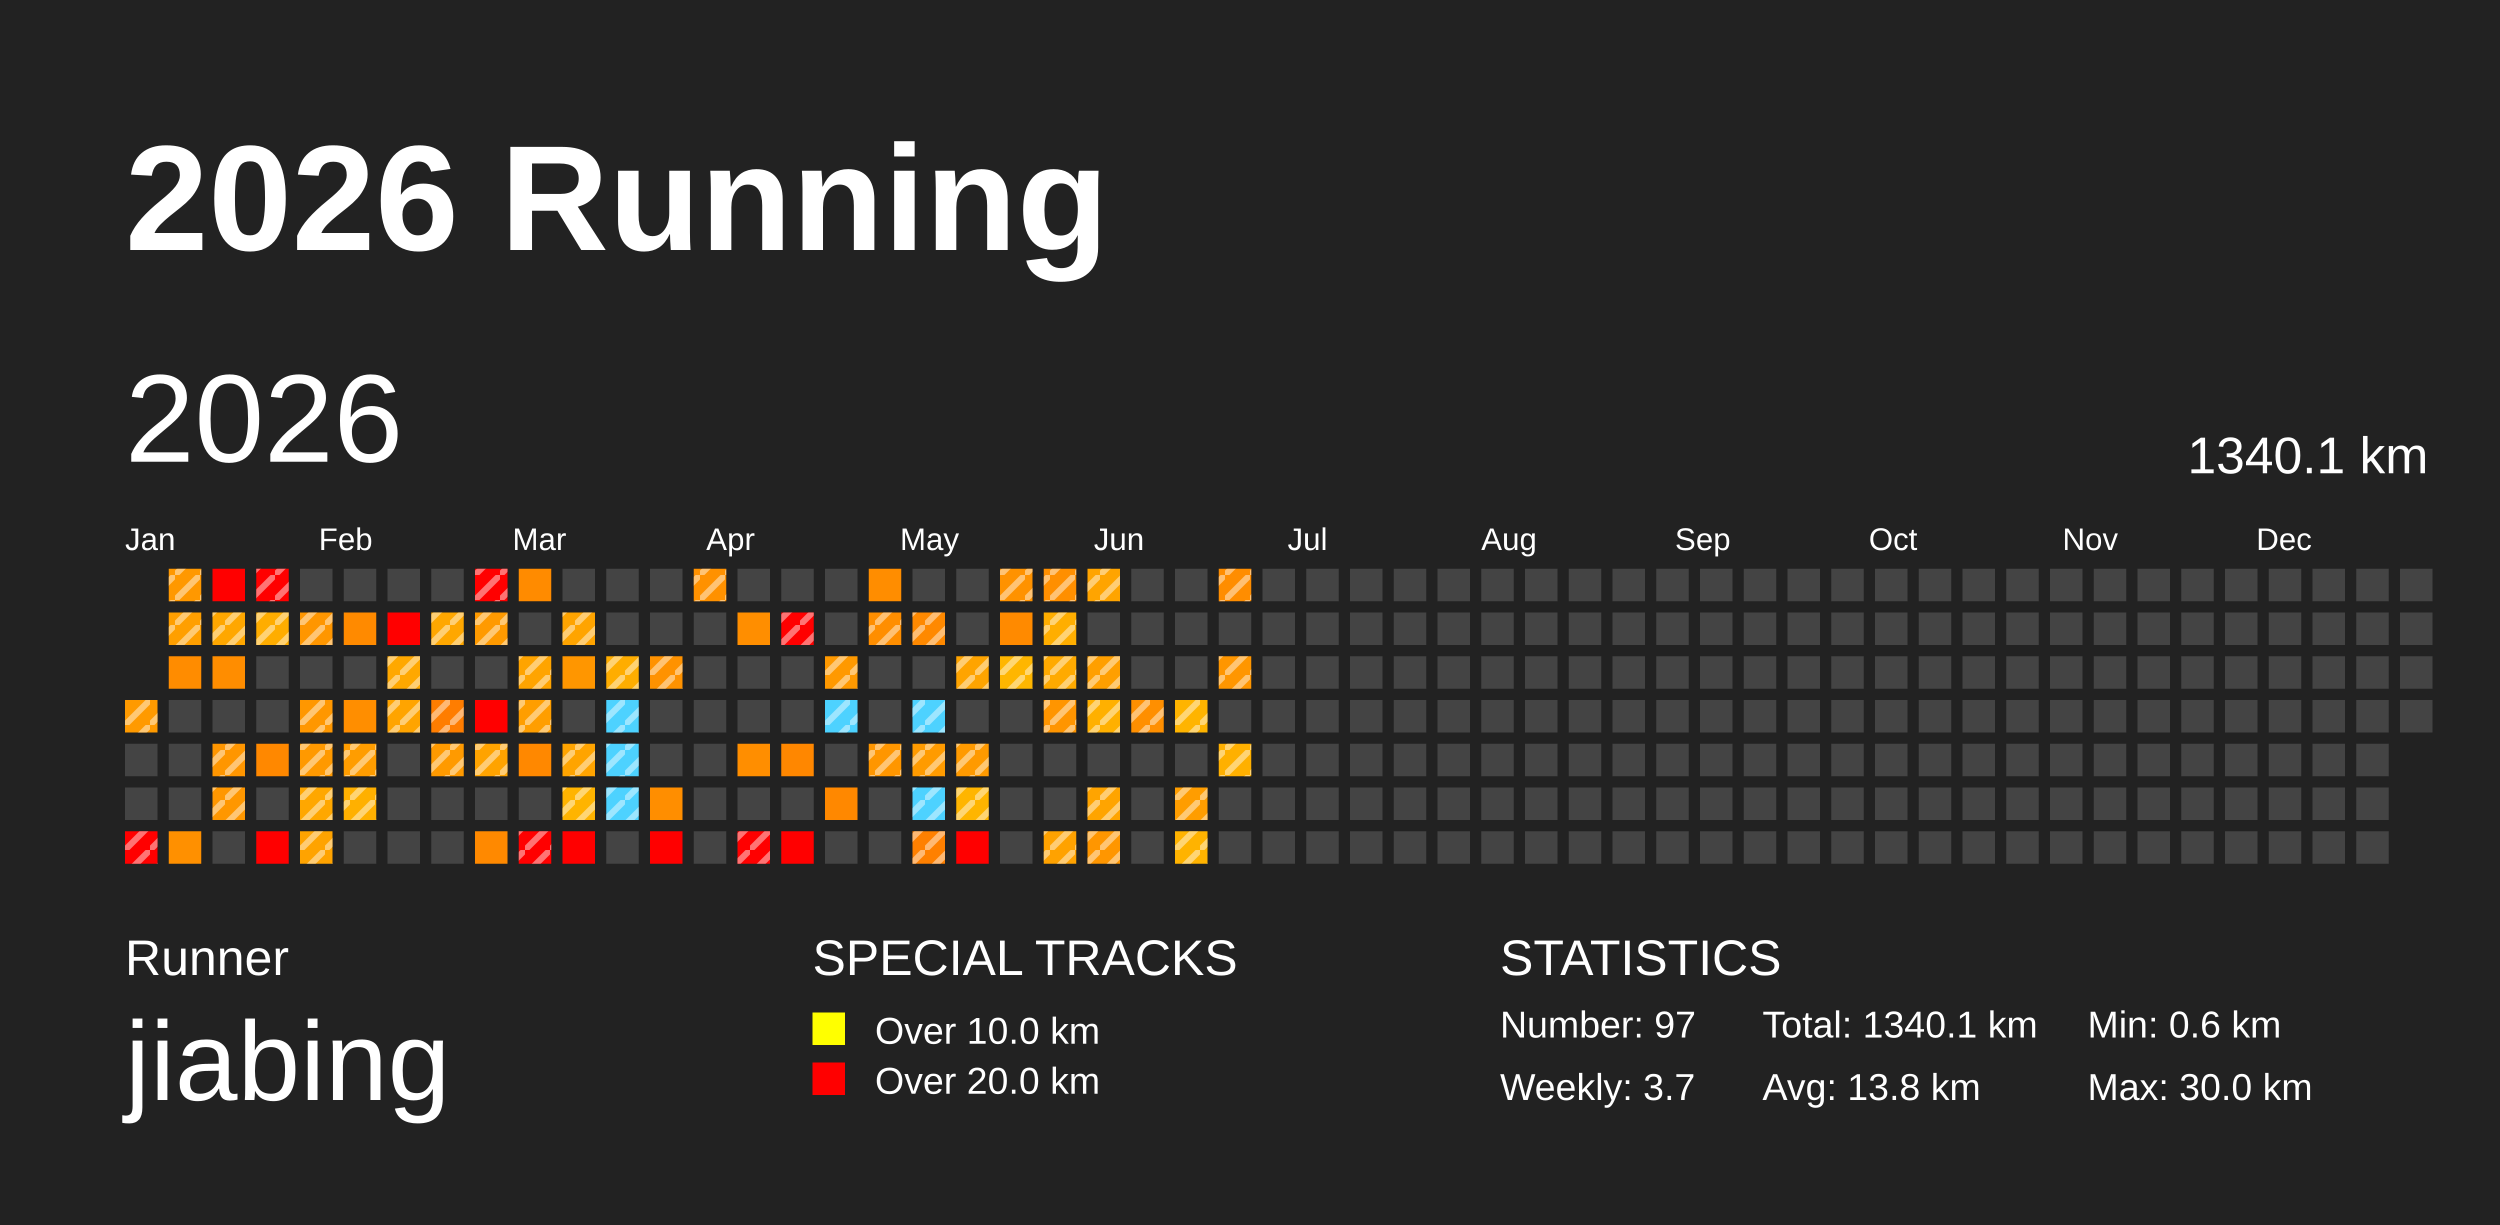
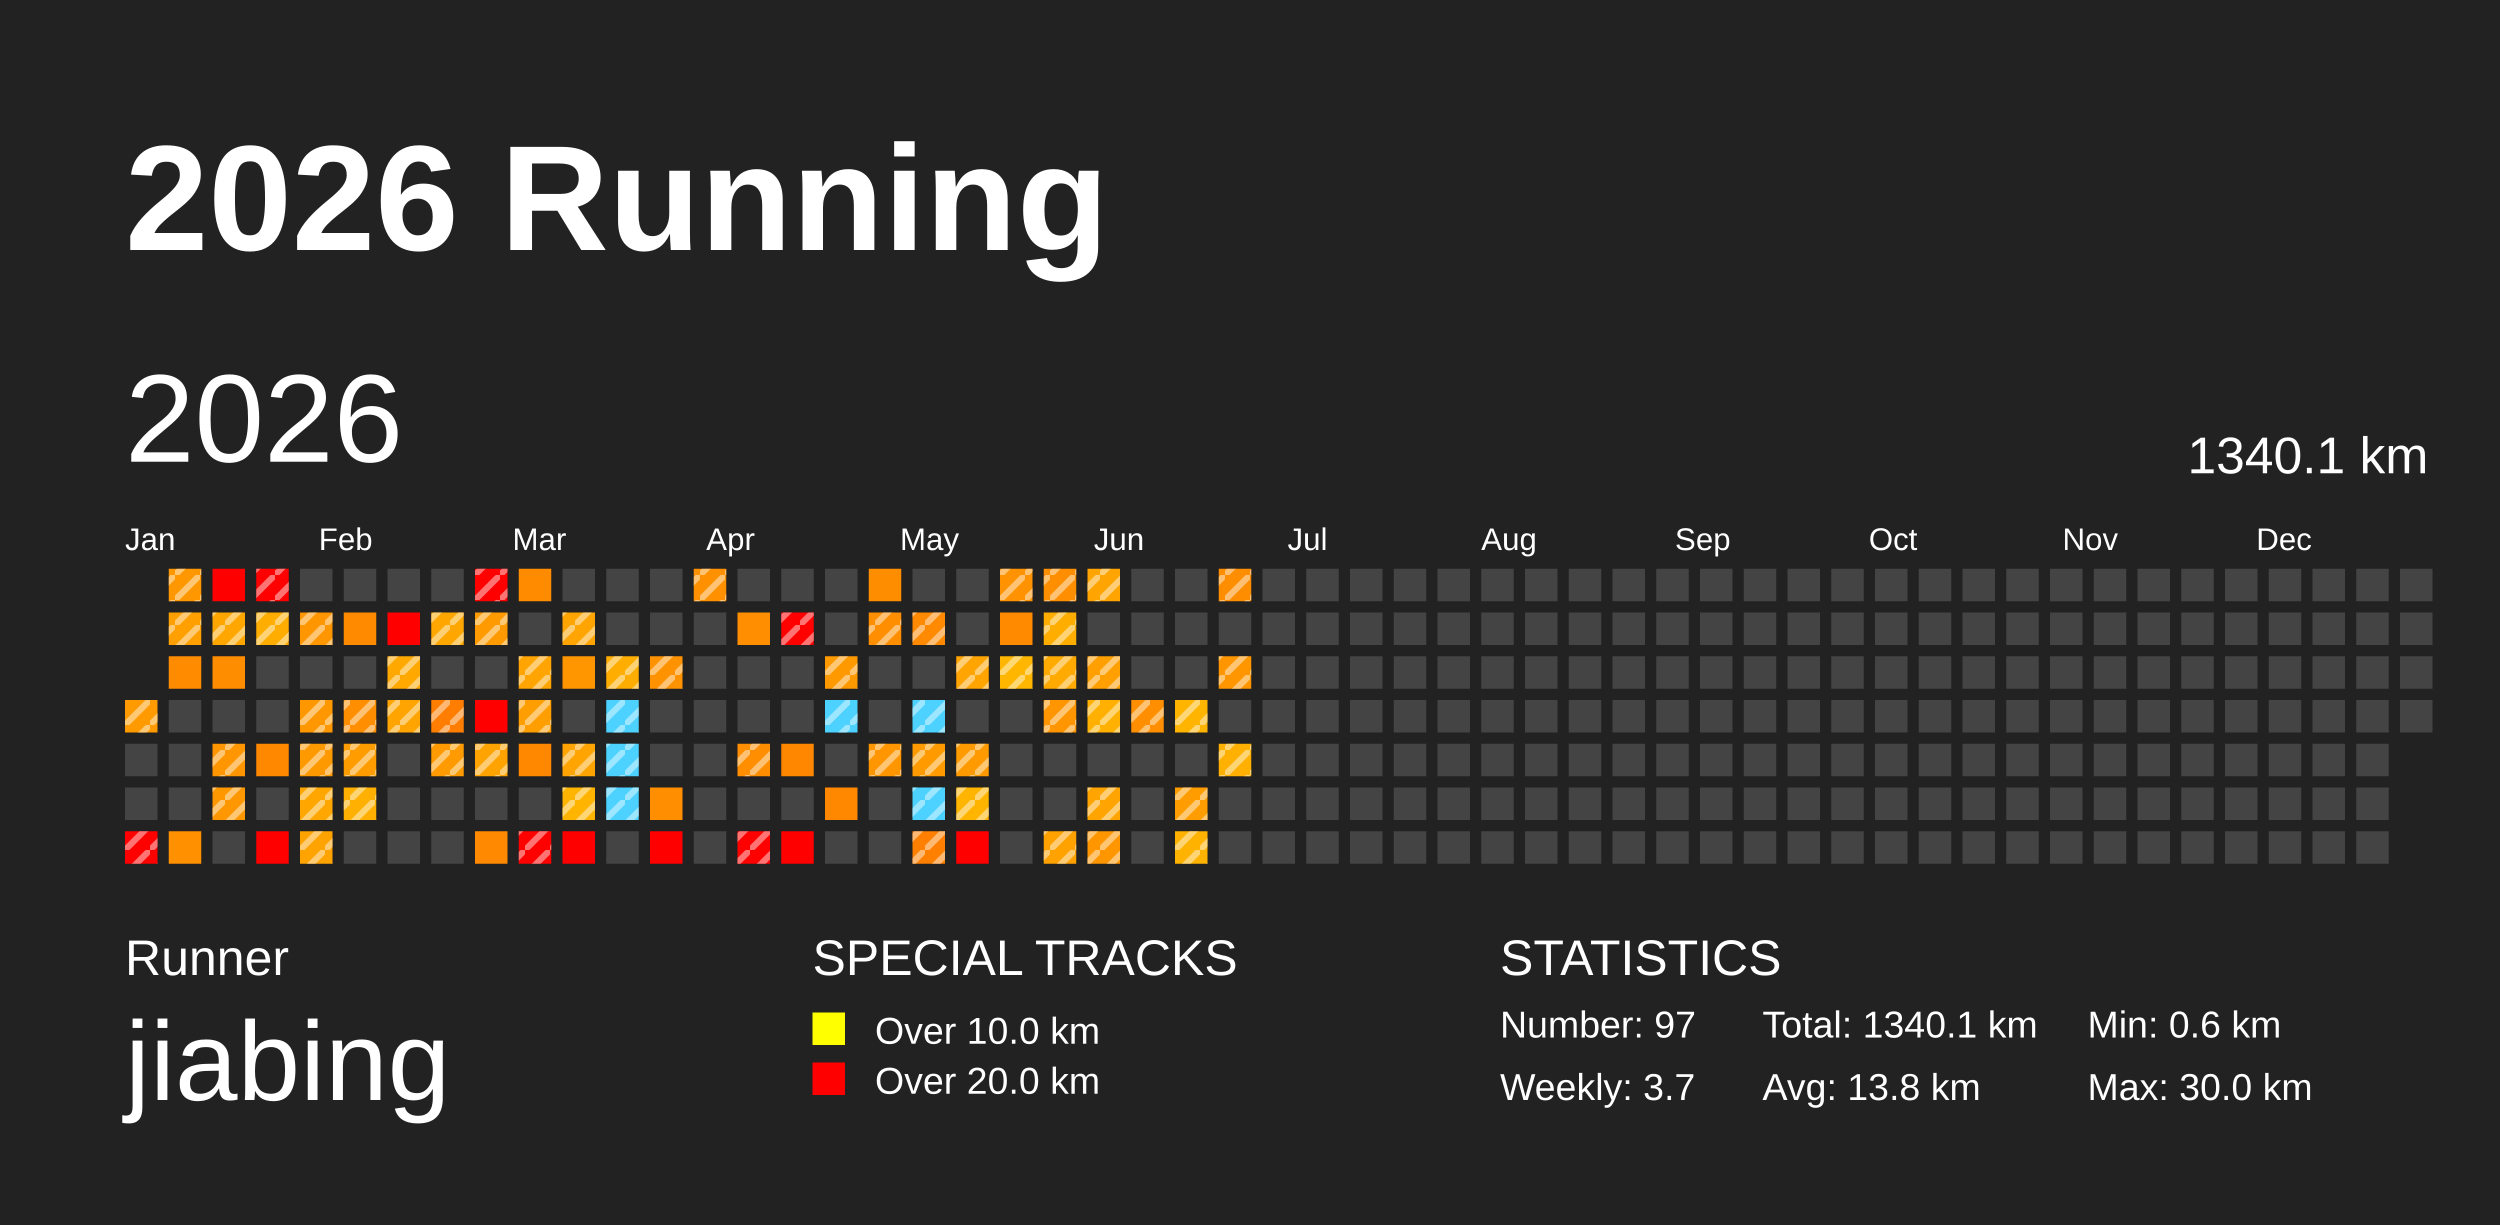
<svg xmlns="http://www.w3.org/2000/svg" baseProfile="full" height="98mm" version="1.1" viewBox="0,0,200,98" width="200mm">
  <defs>
    <pattern height="2" id="indoor-stripe" patternUnits="userSpaceOnUse" width="2">
      <line stroke="white" stroke-opacity="0.45" stroke-width="0.5" x1="0" x2="2" y1="2" y2="0" />
    </pattern>
  </defs>
  <rect fill="#222222" height="98" width="200" x="0" y="0" />
  <text fill="#FFFFFF" style="font-size:12px; font-family:Arial; font-weight:bold;" x="10" y="20">2026 Running</text>
  <text fill="#FFFFFF" style="font-size:4px; font-family:Arial" x="10" y="78">Runner</text>
  <text fill="#FFFFFF" style="font-size:9px; font-family:Arial" x="10" y="88">jiabing</text>
  <text fill="#FFFFFF" style="font-size:4px; font-family:Arial" x="65" y="78">SPECIAL TRACKS</text>
  <rect fill="yellow" height="2.6" width="2.6" x="65" y="81" />
  <text fill="#FFFFFF" style="font-size:3px; font-family:Arial" x="70" y="83.5">Over 10.0 km</text>
  <rect fill="red" height="2.6" width="2.6" x="65" y="85" />
  <text fill="#FFFFFF" style="font-size:3px; font-family:Arial" x="70" y="87.5">Over 20.0 km</text>
  <text fill="#FFFFFF" style="font-size:4px; font-family:Arial" x="120" y="78">STATISTICS</text>
  <text fill="#FFFFFF" style="font-size:3px; font-family:Arial" x="120" y="83">Number: 97</text>
  <text fill="#FFFFFF" style="font-size:3px; font-family:Arial" x="120" y="88">Weekly: 3.7</text>
  <text fill="#FFFFFF" style="font-size:3px; font-family:Arial" x="141" y="83">Total: 1340.1 km</text>
  <text fill="#FFFFFF" style="font-size:3px; font-family:Arial" x="141" y="88">Avg: 13.8 km</text>
  <text fill="#FFFFFF" style="font-size:3px; font-family:Arial" x="167" y="83">Min: 0.6 km</text>
  <text fill="#FFFFFF" style="font-size:3px; font-family:Arial" x="167" y="88">Max: 30.0 km</text>
  <text dominant-baseline="hanging" fill="#FFFFFF" style="font-size:10.0px; font-family:Arial;" x="10" y="30">2026</text>
  <text dominant-baseline="hanging" fill="#FFFFFF" style="font-size:4.125px; font-family:Arial;" x="175" y="35">1340.1 km</text>
  <text fill="#FFFFFF" style="font-size:2.5px; font-family:Arial" x="10.0" y="44">Jan</text>
  <text fill="#FFFFFF" style="font-size:2.5px; font-family:Arial" x="25.5" y="44">Feb</text>
  <text fill="#FFFFFF" style="font-size:2.5px; font-family:Arial" x="41.0" y="44">Mar</text>
  <text fill="#FFFFFF" style="font-size:2.5px; font-family:Arial" x="56.5" y="44">Apr</text>
  <text fill="#FFFFFF" style="font-size:2.5px; font-family:Arial" x="72.0" y="44">May</text>
  <text fill="#FFFFFF" style="font-size:2.5px; font-family:Arial" x="87.5" y="44">Jun</text>
  <text fill="#FFFFFF" style="font-size:2.5px; font-family:Arial" x="103.0" y="44">Jul</text>
  <text fill="#FFFFFF" style="font-size:2.5px; font-family:Arial" x="118.5" y="44">Aug</text>
  <text fill="#FFFFFF" style="font-size:2.5px; font-family:Arial" x="134.0" y="44">Sep</text>
  <text fill="#FFFFFF" style="font-size:2.5px; font-family:Arial" x="149.5" y="44">Oct</text>
  <text fill="#FFFFFF" style="font-size:2.5px; font-family:Arial" x="165.0" y="44">Nov</text>
  <text fill="#FFFFFF" style="font-size:2.5px; font-family:Arial" x="180.5" y="44">Dec</text>
  <rect fill="#ff9a00" height="2.6" width="2.6" x="10.0" y="56.0" />
  <rect fill="url(#indoor-stripe)" height="2.6" style="pointer-events: none;" width="2.6" x="10.0" y="56.0" />
  <rect fill="#444444" height="2.6" width="2.6" x="10.0" y="59.5" />
  <rect fill="#444444" height="2.6" width="2.6" x="10.0" y="63.0" />
  <rect fill="red" height="2.6" width="2.6" x="10.0" y="66.5" />
  <rect fill="url(#indoor-stripe)" height="2.6" style="pointer-events: none;" width="2.6" x="10.0" y="66.5" />
  <rect fill="#ff9800" height="2.6" width="2.6" x="13.5" y="45.5" />
  <rect fill="url(#indoor-stripe)" height="2.6" style="pointer-events: none;" width="2.6" x="13.5" y="45.5" />
  <rect fill="#ff9f00" height="2.6" width="2.6" x="13.5" y="49.0" />
  <rect fill="url(#indoor-stripe)" height="2.6" style="pointer-events: none;" width="2.6" x="13.5" y="49.0" />
  <rect fill="#ff8c00" height="2.6" width="2.6" x="13.5" y="52.5" />
  <rect fill="#444444" height="2.6" width="2.6" x="13.5" y="56.0" />
  <rect fill="#444444" height="2.6" width="2.6" x="13.5" y="59.5" />
  <rect fill="#444444" height="2.6" width="2.6" x="13.5" y="63.0" />
  <rect fill="#ff9000" height="2.6" width="2.6" x="13.5" y="66.5" />
  <rect fill="red" height="2.6" width="2.6" x="17.0" y="45.5" />
  <rect fill="#ffa700" height="2.6" width="2.6" x="17.0" y="49.0" />
  <rect fill="url(#indoor-stripe)" height="2.6" style="pointer-events: none;" width="2.6" x="17.0" y="49.0" />
  <rect fill="#ff8d00" height="2.6" width="2.6" x="17.0" y="52.5" />
  <rect fill="#444444" height="2.6" width="2.6" x="17.0" y="56.0" />
  <rect fill="#ff9600" height="2.6" width="2.6" x="17.0" y="59.5" />
  <rect fill="url(#indoor-stripe)" height="2.6" style="pointer-events: none;" width="2.6" x="17.0" y="59.5" />
  <rect fill="#ff9700" height="2.6" width="2.6" x="17.0" y="63.0" />
  <rect fill="url(#indoor-stripe)" height="2.6" style="pointer-events: none;" width="2.6" x="17.0" y="63.0" />
  <rect fill="#444444" height="2.6" width="2.6" x="17.0" y="66.5" />
  <rect fill="red" height="2.6" width="2.6" x="20.5" y="45.5" />
  <rect fill="url(#indoor-stripe)" height="2.6" style="pointer-events: none;" width="2.6" x="20.5" y="45.5" />
  <rect fill="#ffad00" height="2.6" width="2.6" x="20.5" y="49.0" />
  <rect fill="url(#indoor-stripe)" height="2.6" style="pointer-events: none;" width="2.6" x="20.5" y="49.0" />
  <rect fill="#444444" height="2.6" width="2.6" x="20.5" y="52.5" />
  <rect fill="#444444" height="2.6" width="2.6" x="20.5" y="56.0" />
  <rect fill="#ff8800" height="2.6" width="2.6" x="20.5" y="59.5" />
  <rect fill="#444444" height="2.6" width="2.6" x="20.5" y="63.0" />
  <rect fill="red" height="2.6" width="2.6" x="20.5" y="66.5" />
  <rect fill="#444444" height="2.6" width="2.6" x="24.0" y="45.5" />
  <rect fill="#ff9600" height="2.6" width="2.6" x="24.0" y="49.0" />
  <rect fill="url(#indoor-stripe)" height="2.6" style="pointer-events: none;" width="2.6" x="24.0" y="49.0" />
  <rect fill="#444444" height="2.6" width="2.6" x="24.0" y="52.5" />
  <rect fill="#ff9700" height="2.6" width="2.6" x="24.0" y="56.0" />
  <rect fill="url(#indoor-stripe)" height="2.6" style="pointer-events: none;" width="2.6" x="24.0" y="56.0" />
  <rect fill="#ff9900" height="2.6" width="2.6" x="24.0" y="59.5" />
  <rect fill="url(#indoor-stripe)" height="2.6" style="pointer-events: none;" width="2.6" x="24.0" y="59.5" />
  <rect fill="#ffa700" height="2.6" width="2.6" x="24.0" y="63.0" />
  <rect fill="url(#indoor-stripe)" height="2.6" style="pointer-events: none;" width="2.6" x="24.0" y="63.0" />
  <rect fill="#ffa300" height="2.6" width="2.6" x="24.0" y="66.5" />
  <rect fill="url(#indoor-stripe)" height="2.6" style="pointer-events: none;" width="2.6" x="24.0" y="66.5" />
  <rect fill="#444444" height="2.6" width="2.6" x="27.5" y="45.5" />
  <rect fill="#ff8a00" height="2.6" width="2.6" x="27.5" y="49.0" />
  <rect fill="#444444" height="2.6" width="2.6" x="27.5" y="52.5" />
  <rect fill="#ff8e00" height="2.6" width="2.6" x="27.5" y="56.0" />
+   <rect fill="url(#indoor-stripe)" height="2.6" style="pointer-events: none;" width="2.6" x="27.5" y="56.0" />
  <rect fill="#ff9d00" height="2.6" width="2.6" x="27.5" y="59.5" />
  <rect fill="url(#indoor-stripe)" height="2.6" style="pointer-events: none;" width="2.6" x="27.5" y="59.5" />
  <rect fill="#ffb000" height="2.6" width="2.6" x="27.5" y="63.0" />
  <rect fill="url(#indoor-stripe)" height="2.6" style="pointer-events: none;" width="2.6" x="27.5" y="63.0" />
  <rect fill="#444444" height="2.6" width="2.6" x="27.5" y="66.5" />
  <rect fill="#444444" height="2.6" width="2.6" x="31.0" y="45.5" />
  <rect fill="red" height="2.6" width="2.6" x="31.0" y="49.0" />
  <rect fill="#ffa800" height="2.6" width="2.6" x="31.0" y="52.5" />
  <rect fill="url(#indoor-stripe)" height="2.6" style="pointer-events: none;" width="2.6" x="31.0" y="52.5" />
  <rect fill="#ffa400" height="2.6" width="2.6" x="31.0" y="56.0" />
  <rect fill="url(#indoor-stripe)" height="2.6" style="pointer-events: none;" width="2.6" x="31.0" y="56.0" />
  <rect fill="#444444" height="2.6" width="2.6" x="31.0" y="59.5" />
  <rect fill="#444444" height="2.6" width="2.6" x="31.0" y="63.0" />
  <rect fill="#444444" height="2.6" width="2.6" x="31.0" y="66.5" />
  <rect fill="#444444" height="2.6" width="2.6" x="34.5" y="45.5" />
  <rect fill="#ffa700" height="2.6" width="2.6" x="34.5" y="49.0" />
  <rect fill="url(#indoor-stripe)" height="2.6" style="pointer-events: none;" width="2.6" x="34.5" y="49.0" />
  <rect fill="#444444" height="2.6" width="2.6" x="34.5" y="52.5" />
  <rect fill="#ff7d00" height="2.6" width="2.6" x="34.5" y="56.0" />
  <rect fill="url(#indoor-stripe)" height="2.6" style="pointer-events: none;" width="2.6" x="34.5" y="56.0" />
  <rect fill="#ff9a00" height="2.6" width="2.6" x="34.5" y="59.5" />
  <rect fill="url(#indoor-stripe)" height="2.6" style="pointer-events: none;" width="2.6" x="34.5" y="59.5" />
  <rect fill="#444444" height="2.6" width="2.6" x="34.5" y="63.0" />
  <rect fill="#444444" height="2.6" width="2.6" x="34.5" y="66.5" />
  <rect fill="red" height="2.6" width="2.6" x="38.0" y="45.5" />
  <rect fill="url(#indoor-stripe)" height="2.6" style="pointer-events: none;" width="2.6" x="38.0" y="45.5" />
  <rect fill="#ff9a00" height="2.6" width="2.6" x="38.0" y="49.0" />
  <rect fill="url(#indoor-stripe)" height="2.6" style="pointer-events: none;" width="2.6" x="38.0" y="49.0" />
  <rect fill="#444444" height="2.6" width="2.6" x="38.0" y="52.5" />
  <rect fill="red" height="2.6" width="2.6" x="38.0" y="56.0" />
  <rect fill="#ffa300" height="2.6" width="2.6" x="38.0" y="59.5" />
  <rect fill="url(#indoor-stripe)" height="2.6" style="pointer-events: none;" width="2.6" x="38.0" y="59.5" />
  <rect fill="#444444" height="2.6" width="2.6" x="38.0" y="63.0" />
  <rect fill="#ff8900" height="2.6" width="2.6" x="38.0" y="66.5" />
  <rect fill="#ff8b00" height="2.6" width="2.6" x="41.5" y="45.5" />
  <rect fill="#444444" height="2.6" width="2.6" x="41.5" y="49.0" />
  <rect fill="#ffa400" height="2.6" width="2.6" x="41.5" y="52.5" />
  <rect fill="url(#indoor-stripe)" height="2.6" style="pointer-events: none;" width="2.6" x="41.5" y="52.5" />
  <rect fill="#ff9e00" height="2.6" width="2.6" x="41.5" y="56.0" />
  <rect fill="url(#indoor-stripe)" height="2.6" style="pointer-events: none;" width="2.6" x="41.5" y="56.0" />
  <rect fill="#ff8800" height="2.6" width="2.6" x="41.5" y="59.5" />
  <rect fill="#444444" height="2.6" width="2.6" x="41.5" y="63.0" />
  <rect fill="red" height="2.6" width="2.6" x="41.5" y="66.5" />
  <rect fill="url(#indoor-stripe)" height="2.6" style="pointer-events: none;" width="2.6" x="41.5" y="66.5" />
  <rect fill="#444444" height="2.6" width="2.6" x="45.0" y="45.5" />
  <rect fill="#ffa400" height="2.6" width="2.6" x="45.0" y="49.0" />
  <rect fill="url(#indoor-stripe)" height="2.6" style="pointer-events: none;" width="2.6" x="45.0" y="49.0" />
  <rect fill="#ff9600" height="2.6" width="2.6" x="45.0" y="52.5" />
  <rect fill="#444444" height="2.6" width="2.6" x="45.0" y="56.0" />
  <rect fill="#ffa400" height="2.6" width="2.6" x="45.0" y="59.5" />
  <rect fill="url(#indoor-stripe)" height="2.6" style="pointer-events: none;" width="2.6" x="45.0" y="59.5" />
  <rect fill="#ffb400" height="2.6" width="2.6" x="45.0" y="63.0" />
  <rect fill="url(#indoor-stripe)" height="2.6" style="pointer-events: none;" width="2.6" x="45.0" y="63.0" />
  <rect fill="red" height="2.6" width="2.6" x="45.0" y="66.5" />
  <rect fill="#444444" height="2.6" width="2.6" x="48.5" y="45.5" />
  <rect fill="#444444" height="2.6" width="2.6" x="48.5" y="49.0" />
  <rect fill="#ffad00" height="2.6" width="2.6" x="48.5" y="52.5" />
  <rect fill="url(#indoor-stripe)" height="2.6" style="pointer-events: none;" width="2.6" x="48.5" y="52.5" />
  <rect fill="#4dd2ff" height="2.6" width="2.6" x="48.5" y="56.0" />
  <rect fill="url(#indoor-stripe)" height="2.6" style="pointer-events: none;" width="2.6" x="48.5" y="56.0" />
  <rect fill="#4dd2ff" height="2.6" width="2.6" x="48.5" y="59.5" />
  <rect fill="url(#indoor-stripe)" height="2.6" style="pointer-events: none;" width="2.6" x="48.5" y="59.5" />
  <rect fill="#4dd2ff" height="2.6" width="2.6" x="48.5" y="63.0" />
  <rect fill="url(#indoor-stripe)" height="2.6" style="pointer-events: none;" width="2.6" x="48.5" y="63.0" />
  <rect fill="#444444" height="2.6" width="2.6" x="48.5" y="66.5" />
  <rect fill="#444444" height="2.6" width="2.6" x="52.0" y="45.5" />
  <rect fill="#444444" height="2.6" width="2.6" x="52.0" y="49.0" />
  <rect fill="#ff9200" height="2.6" width="2.6" x="52.0" y="52.5" />
  <rect fill="url(#indoor-stripe)" height="2.6" style="pointer-events: none;" width="2.6" x="52.0" y="52.5" />
  <rect fill="#444444" height="2.6" width="2.6" x="52.0" y="56.0" />
  <rect fill="#444444" height="2.6" width="2.6" x="52.0" y="59.5" />
  <rect fill="#ff8e00" height="2.6" width="2.6" x="52.0" y="63.0" />
  <rect fill="red" height="2.6" width="2.6" x="52.0" y="66.5" />
  <rect fill="#ff9100" height="2.6" width="2.6" x="55.5" y="45.5" />
  <rect fill="url(#indoor-stripe)" height="2.6" style="pointer-events: none;" width="2.6" x="55.5" y="45.5" />
  <rect fill="#444444" height="2.6" width="2.6" x="55.5" y="49.0" />
  <rect fill="#444444" height="2.6" width="2.6" x="55.5" y="52.5" />
  <rect fill="#444444" height="2.6" width="2.6" x="55.5" y="56.0" />
  <rect fill="#444444" height="2.6" width="2.6" x="55.5" y="59.5" />
  <rect fill="#444444" height="2.6" width="2.6" x="55.5" y="63.0" />
  <rect fill="#444444" height="2.6" width="2.6" x="55.5" y="66.5" />
  <rect fill="#444444" height="2.6" width="2.6" x="59.0" y="45.5" />
  <rect fill="#ff8e00" height="2.6" width="2.6" x="59.0" y="49.0" />
  <rect fill="#444444" height="2.6" width="2.6" x="59.0" y="52.5" />
  <rect fill="#444444" height="2.6" width="2.6" x="59.0" y="56.0" />
  <rect fill="#ff8e00" height="2.6" width="2.6" x="59.0" y="59.5" />
+   <rect fill="url(#indoor-stripe)" height="2.6" style="pointer-events: none;" width="2.6" x="59.0" y="59.5" />
  <rect fill="#444444" height="2.6" width="2.6" x="59.0" y="63.0" />
  <rect fill="red" height="2.6" width="2.6" x="59.0" y="66.5" />
  <rect fill="url(#indoor-stripe)" height="2.6" style="pointer-events: none;" width="2.6" x="59.0" y="66.5" />
  <rect fill="#444444" height="2.6" width="2.6" x="62.5" y="45.5" />
  <rect fill="red" height="2.6" width="2.6" x="62.5" y="49.0" />
  <rect fill="url(#indoor-stripe)" height="2.6" style="pointer-events: none;" width="2.6" x="62.5" y="49.0" />
  <rect fill="#444444" height="2.6" width="2.6" x="62.5" y="52.5" />
  <rect fill="#444444" height="2.6" width="2.6" x="62.5" y="56.0" />
  <rect fill="#ff8700" height="2.6" width="2.6" x="62.5" y="59.5" />
  <rect fill="#444444" height="2.6" width="2.6" x="62.5" y="63.0" />
  <rect fill="red" height="2.6" width="2.6" x="62.5" y="66.5" />
  <rect fill="#444444" height="2.6" width="2.6" x="66.0" y="45.5" />
  <rect fill="#444444" height="2.6" width="2.6" x="66.0" y="49.0" />
  <rect fill="#ff9900" height="2.6" width="2.6" x="66.0" y="52.5" />
  <rect fill="url(#indoor-stripe)" height="2.6" style="pointer-events: none;" width="2.6" x="66.0" y="52.5" />
  <rect fill="#4dd2ff" height="2.6" width="2.6" x="66.0" y="56.0" />
  <rect fill="url(#indoor-stripe)" height="2.6" style="pointer-events: none;" width="2.6" x="66.0" y="56.0" />
  <rect fill="#444444" height="2.6" width="2.6" x="66.0" y="59.5" />
  <rect fill="#ff8800" height="2.6" width="2.6" x="66.0" y="63.0" />
  <rect fill="#444444" height="2.6" width="2.6" x="66.0" y="66.5" />
  <rect fill="#ff8d00" height="2.6" width="2.6" x="69.5" y="45.5" />
  <rect fill="#ff8e00" height="2.6" width="2.6" x="69.5" y="49.0" />
  <rect fill="url(#indoor-stripe)" height="2.6" style="pointer-events: none;" width="2.6" x="69.5" y="49.0" />
  <rect fill="#444444" height="2.6" width="2.6" x="69.5" y="52.5" />
  <rect fill="#444444" height="2.6" width="2.6" x="69.5" y="56.0" />
  <rect fill="#ff9600" height="2.6" width="2.6" x="69.5" y="59.5" />
  <rect fill="url(#indoor-stripe)" height="2.6" style="pointer-events: none;" width="2.6" x="69.5" y="59.5" />
  <rect fill="#444444" height="2.6" width="2.6" x="69.5" y="63.0" />
  <rect fill="#444444" height="2.6" width="2.6" x="69.5" y="66.5" />
  <rect fill="#444444" height="2.6" width="2.6" x="73.0" y="45.5" />
  <rect fill="#ff8900" height="2.6" width="2.6" x="73.0" y="49.0" />
  <rect fill="url(#indoor-stripe)" height="2.6" style="pointer-events: none;" width="2.6" x="73.0" y="49.0" />
  <rect fill="#444444" height="2.6" width="2.6" x="73.0" y="52.5" />
  <rect fill="#4dd2ff" height="2.6" width="2.6" x="73.0" y="56.0" />
  <rect fill="url(#indoor-stripe)" height="2.6" style="pointer-events: none;" width="2.6" x="73.0" y="56.0" />
  <rect fill="#ff9b00" height="2.6" width="2.6" x="73.0" y="59.5" />
  <rect fill="url(#indoor-stripe)" height="2.6" style="pointer-events: none;" width="2.6" x="73.0" y="59.5" />
  <rect fill="#4dd2ff" height="2.6" width="2.6" x="73.0" y="63.0" />
  <rect fill="url(#indoor-stripe)" height="2.6" style="pointer-events: none;" width="2.6" x="73.0" y="63.0" />
  <rect fill="#ff8000" height="2.6" width="2.6" x="73.0" y="66.5" />
  <rect fill="url(#indoor-stripe)" height="2.6" style="pointer-events: none;" width="2.6" x="73.0" y="66.5" />
  <rect fill="#444444" height="2.6" width="2.6" x="76.5" y="45.5" />
  <rect fill="#444444" height="2.6" width="2.6" x="76.5" y="49.0" />
  <rect fill="#ffa400" height="2.6" width="2.6" x="76.5" y="52.5" />
  <rect fill="url(#indoor-stripe)" height="2.6" style="pointer-events: none;" width="2.6" x="76.5" y="52.5" />
  <rect fill="#444444" height="2.6" width="2.6" x="76.5" y="56.0" />
  <rect fill="#ff9a00" height="2.6" width="2.6" x="76.5" y="59.5" />
  <rect fill="url(#indoor-stripe)" height="2.6" style="pointer-events: none;" width="2.6" x="76.5" y="59.5" />
  <rect fill="#ffb500" height="2.6" width="2.6" x="76.5" y="63.0" />
  <rect fill="url(#indoor-stripe)" height="2.6" style="pointer-events: none;" width="2.6" x="76.5" y="63.0" />
  <rect fill="red" height="2.6" width="2.6" x="76.5" y="66.5" />
  <rect fill="#ff9200" height="2.6" width="2.6" x="80.0" y="45.5" />
  <rect fill="url(#indoor-stripe)" height="2.6" style="pointer-events: none;" width="2.6" x="80.0" y="45.5" />
  <rect fill="#ff8a00" height="2.6" width="2.6" x="80.0" y="49.0" />
  <rect fill="#ffb600" height="2.6" width="2.6" x="80.0" y="52.5" />
  <rect fill="url(#indoor-stripe)" height="2.6" style="pointer-events: none;" width="2.6" x="80.0" y="52.5" />
  <rect fill="#444444" height="2.6" width="2.6" x="80.0" y="56.0" />
  <rect fill="#444444" height="2.6" width="2.6" x="80.0" y="59.5" />
  <rect fill="#444444" height="2.6" width="2.6" x="80.0" y="63.0" />
  <rect fill="#444444" height="2.6" width="2.6" x="80.0" y="66.5" />
  <rect fill="#ff8f00" height="2.6" width="2.6" x="83.5" y="45.5" />
  <rect fill="url(#indoor-stripe)" height="2.6" style="pointer-events: none;" width="2.6" x="83.5" y="45.5" />
  <rect fill="#ffae00" height="2.6" width="2.6" x="83.5" y="49.0" />
  <rect fill="url(#indoor-stripe)" height="2.6" style="pointer-events: none;" width="2.6" x="83.5" y="49.0" />
  <rect fill="#ffaa00" height="2.6" width="2.6" x="83.5" y="52.5" />
  <rect fill="url(#indoor-stripe)" height="2.6" style="pointer-events: none;" width="2.6" x="83.5" y="52.5" />
  <rect fill="#ff9500" height="2.6" width="2.6" x="83.5" y="56.0" />
  <rect fill="url(#indoor-stripe)" height="2.6" style="pointer-events: none;" width="2.6" x="83.5" y="56.0" />
  <rect fill="#444444" height="2.6" width="2.6" x="83.5" y="59.5" />
  <rect fill="#444444" height="2.6" width="2.6" x="83.5" y="63.0" />
  <rect fill="#ffa200" height="2.6" width="2.6" x="83.5" y="66.5" />
  <rect fill="url(#indoor-stripe)" height="2.6" style="pointer-events: none;" width="2.6" x="83.5" y="66.5" />
  <rect fill="#ffa400" height="2.6" width="2.6" x="87.0" y="45.5" />
  <rect fill="url(#indoor-stripe)" height="2.6" style="pointer-events: none;" width="2.6" x="87.0" y="45.5" />
  <rect fill="#444444" height="2.6" width="2.6" x="87.0" y="49.0" />
  <rect fill="#ff9f00" height="2.6" width="2.6" x="87.0" y="52.5" />
  <rect fill="url(#indoor-stripe)" height="2.6" style="pointer-events: none;" width="2.6" x="87.0" y="52.5" />
  <rect fill="#ffb000" height="2.6" width="2.6" x="87.0" y="56.0" />
  <rect fill="url(#indoor-stripe)" height="2.6" style="pointer-events: none;" width="2.6" x="87.0" y="56.0" />
  <rect fill="#444444" height="2.6" width="2.6" x="87.0" y="59.5" />
  <rect fill="#ffa400" height="2.6" width="2.6" x="87.0" y="63.0" />
  <rect fill="url(#indoor-stripe)" height="2.6" style="pointer-events: none;" width="2.6" x="87.0" y="63.0" />
  <rect fill="#ff9600" height="2.6" width="2.6" x="87.0" y="66.5" />
  <rect fill="url(#indoor-stripe)" height="2.6" style="pointer-events: none;" width="2.6" x="87.0" y="66.5" />
  <rect fill="#444444" height="2.6" width="2.6" x="90.5" y="45.5" />
  <rect fill="#444444" height="2.6" width="2.6" x="90.5" y="49.0" />
  <rect fill="#444444" height="2.6" width="2.6" x="90.5" y="52.5" />
  <rect fill="#ff8f00" height="2.6" width="2.6" x="90.5" y="56.0" />
  <rect fill="url(#indoor-stripe)" height="2.6" style="pointer-events: none;" width="2.6" x="90.5" y="56.0" />
  <rect fill="#444444" height="2.6" width="2.6" x="90.5" y="59.5" />
  <rect fill="#444444" height="2.6" width="2.6" x="90.5" y="63.0" />
  <rect fill="#444444" height="2.6" width="2.6" x="90.5" y="66.5" />
  <rect fill="#444444" height="2.6" width="2.6" x="94.0" y="45.5" />
  <rect fill="#444444" height="2.6" width="2.6" x="94.0" y="49.0" />
  <rect fill="#444444" height="2.6" width="2.6" x="94.0" y="52.5" />
  <rect fill="#ffb400" height="2.6" width="2.6" x="94.0" y="56.0" />
  <rect fill="url(#indoor-stripe)" height="2.6" style="pointer-events: none;" width="2.6" x="94.0" y="56.0" />
  <rect fill="#444444" height="2.6" width="2.6" x="94.0" y="59.5" />
  <rect fill="#ff9d00" height="2.6" width="2.6" x="94.0" y="63.0" />
  <rect fill="url(#indoor-stripe)" height="2.6" style="pointer-events: none;" width="2.6" x="94.0" y="63.0" />
  <rect fill="#ffb300" height="2.6" width="2.6" x="94.0" y="66.5" />
  <rect fill="url(#indoor-stripe)" height="2.6" style="pointer-events: none;" width="2.6" x="94.0" y="66.5" />
  <rect fill="#ff8d00" height="2.6" width="2.6" x="97.5" y="45.5" />
  <rect fill="url(#indoor-stripe)" height="2.6" style="pointer-events: none;" width="2.6" x="97.5" y="45.5" />
  <rect fill="#444444" height="2.6" width="2.6" x="97.5" y="49.0" />
  <rect fill="#ff9600" height="2.6" width="2.6" x="97.5" y="52.5" />
  <rect fill="url(#indoor-stripe)" height="2.6" style="pointer-events: none;" width="2.6" x="97.5" y="52.5" />
  <rect fill="#444444" height="2.6" width="2.6" x="97.5" y="56.0" />
  <rect fill="#ffb000" height="2.6" width="2.6" x="97.5" y="59.5" />
  <rect fill="url(#indoor-stripe)" height="2.6" style="pointer-events: none;" width="2.6" x="97.5" y="59.5" />
  <rect fill="#444444" height="2.6" width="2.6" x="97.5" y="63.0" />
  <rect fill="#444444" height="2.6" width="2.6" x="97.5" y="66.5" />
  <rect fill="#444444" height="2.6" width="2.6" x="101.0" y="45.5" />
  <rect fill="#444444" height="2.6" width="2.6" x="101.0" y="49.0" />
  <rect fill="#444444" height="2.6" width="2.6" x="101.0" y="52.5" />
  <rect fill="#444444" height="2.6" width="2.6" x="101.0" y="56.0" />
  <rect fill="#444444" height="2.6" width="2.6" x="101.0" y="59.5" />
  <rect fill="#444444" height="2.6" width="2.6" x="101.0" y="63.0" />
  <rect fill="#444444" height="2.6" width="2.6" x="101.0" y="66.5" />
  <rect fill="#444444" height="2.6" width="2.6" x="104.5" y="45.5" />
  <rect fill="#444444" height="2.6" width="2.6" x="104.5" y="49.0" />
  <rect fill="#444444" height="2.6" width="2.6" x="104.5" y="52.5" />
  <rect fill="#444444" height="2.6" width="2.6" x="104.5" y="56.0" />
  <rect fill="#444444" height="2.6" width="2.6" x="104.5" y="59.5" />
  <rect fill="#444444" height="2.6" width="2.6" x="104.5" y="63.0" />
  <rect fill="#444444" height="2.6" width="2.6" x="104.5" y="66.5" />
  <rect fill="#444444" height="2.6" width="2.6" x="108.0" y="45.5" />
  <rect fill="#444444" height="2.6" width="2.6" x="108.0" y="49.0" />
  <rect fill="#444444" height="2.6" width="2.6" x="108.0" y="52.5" />
  <rect fill="#444444" height="2.6" width="2.6" x="108.0" y="56.0" />
  <rect fill="#444444" height="2.6" width="2.6" x="108.0" y="59.5" />
  <rect fill="#444444" height="2.6" width="2.6" x="108.0" y="63.0" />
  <rect fill="#444444" height="2.6" width="2.6" x="108.0" y="66.5" />
  <rect fill="#444444" height="2.6" width="2.6" x="111.5" y="45.5" />
  <rect fill="#444444" height="2.6" width="2.6" x="111.5" y="49.0" />
  <rect fill="#444444" height="2.6" width="2.6" x="111.5" y="52.5" />
  <rect fill="#444444" height="2.6" width="2.6" x="111.5" y="56.0" />
  <rect fill="#444444" height="2.6" width="2.6" x="111.5" y="59.5" />
  <rect fill="#444444" height="2.6" width="2.6" x="111.5" y="63.0" />
  <rect fill="#444444" height="2.6" width="2.6" x="111.5" y="66.5" />
  <rect fill="#444444" height="2.6" width="2.6" x="115.0" y="45.5" />
  <rect fill="#444444" height="2.6" width="2.6" x="115.0" y="49.0" />
  <rect fill="#444444" height="2.6" width="2.6" x="115.0" y="52.5" />
  <rect fill="#444444" height="2.6" width="2.6" x="115.0" y="56.0" />
  <rect fill="#444444" height="2.6" width="2.6" x="115.0" y="59.5" />
  <rect fill="#444444" height="2.6" width="2.6" x="115.0" y="63.0" />
  <rect fill="#444444" height="2.6" width="2.6" x="115.0" y="66.5" />
  <rect fill="#444444" height="2.6" width="2.6" x="118.5" y="45.5" />
  <rect fill="#444444" height="2.6" width="2.6" x="118.5" y="49.0" />
  <rect fill="#444444" height="2.6" width="2.6" x="118.5" y="52.5" />
  <rect fill="#444444" height="2.6" width="2.6" x="118.5" y="56.0" />
  <rect fill="#444444" height="2.6" width="2.6" x="118.5" y="59.5" />
  <rect fill="#444444" height="2.6" width="2.6" x="118.5" y="63.0" />
  <rect fill="#444444" height="2.6" width="2.6" x="118.5" y="66.5" />
  <rect fill="#444444" height="2.6" width="2.6" x="122.0" y="45.5" />
  <rect fill="#444444" height="2.6" width="2.6" x="122.0" y="49.0" />
  <rect fill="#444444" height="2.6" width="2.6" x="122.0" y="52.5" />
  <rect fill="#444444" height="2.6" width="2.6" x="122.0" y="56.0" />
  <rect fill="#444444" height="2.6" width="2.6" x="122.0" y="59.5" />
  <rect fill="#444444" height="2.6" width="2.6" x="122.0" y="63.0" />
  <rect fill="#444444" height="2.6" width="2.6" x="122.0" y="66.5" />
  <rect fill="#444444" height="2.6" width="2.6" x="125.5" y="45.5" />
  <rect fill="#444444" height="2.6" width="2.6" x="125.5" y="49.0" />
  <rect fill="#444444" height="2.6" width="2.6" x="125.5" y="52.5" />
  <rect fill="#444444" height="2.6" width="2.6" x="125.5" y="56.0" />
  <rect fill="#444444" height="2.6" width="2.6" x="125.5" y="59.5" />
  <rect fill="#444444" height="2.6" width="2.6" x="125.5" y="63.0" />
  <rect fill="#444444" height="2.6" width="2.6" x="125.5" y="66.5" />
  <rect fill="#444444" height="2.6" width="2.6" x="129.0" y="45.5" />
  <rect fill="#444444" height="2.6" width="2.6" x="129.0" y="49.0" />
  <rect fill="#444444" height="2.6" width="2.6" x="129.0" y="52.5" />
  <rect fill="#444444" height="2.6" width="2.6" x="129.0" y="56.0" />
  <rect fill="#444444" height="2.6" width="2.6" x="129.0" y="59.5" />
  <rect fill="#444444" height="2.6" width="2.6" x="129.0" y="63.0" />
  <rect fill="#444444" height="2.6" width="2.6" x="129.0" y="66.5" />
  <rect fill="#444444" height="2.6" width="2.6" x="132.5" y="45.5" />
  <rect fill="#444444" height="2.6" width="2.6" x="132.5" y="49.0" />
  <rect fill="#444444" height="2.6" width="2.6" x="132.5" y="52.5" />
  <rect fill="#444444" height="2.6" width="2.6" x="132.5" y="56.0" />
  <rect fill="#444444" height="2.6" width="2.6" x="132.5" y="59.5" />
  <rect fill="#444444" height="2.6" width="2.6" x="132.5" y="63.0" />
  <rect fill="#444444" height="2.6" width="2.6" x="132.5" y="66.5" />
  <rect fill="#444444" height="2.6" width="2.6" x="136.0" y="45.5" />
  <rect fill="#444444" height="2.6" width="2.6" x="136.0" y="49.0" />
  <rect fill="#444444" height="2.6" width="2.6" x="136.0" y="52.5" />
  <rect fill="#444444" height="2.6" width="2.6" x="136.0" y="56.0" />
  <rect fill="#444444" height="2.6" width="2.6" x="136.0" y="59.5" />
  <rect fill="#444444" height="2.6" width="2.6" x="136.0" y="63.0" />
  <rect fill="#444444" height="2.6" width="2.6" x="136.0" y="66.5" />
  <rect fill="#444444" height="2.6" width="2.6" x="139.5" y="45.5" />
  <rect fill="#444444" height="2.6" width="2.6" x="139.5" y="49.0" />
  <rect fill="#444444" height="2.6" width="2.6" x="139.5" y="52.5" />
  <rect fill="#444444" height="2.6" width="2.6" x="139.5" y="56.0" />
  <rect fill="#444444" height="2.6" width="2.6" x="139.5" y="59.5" />
  <rect fill="#444444" height="2.6" width="2.6" x="139.5" y="63.0" />
  <rect fill="#444444" height="2.6" width="2.6" x="139.5" y="66.5" />
  <rect fill="#444444" height="2.6" width="2.6" x="143.0" y="45.5" />
  <rect fill="#444444" height="2.6" width="2.6" x="143.0" y="49.0" />
  <rect fill="#444444" height="2.6" width="2.6" x="143.0" y="52.5" />
  <rect fill="#444444" height="2.6" width="2.6" x="143.0" y="56.0" />
  <rect fill="#444444" height="2.6" width="2.6" x="143.0" y="59.5" />
  <rect fill="#444444" height="2.6" width="2.6" x="143.0" y="63.0" />
  <rect fill="#444444" height="2.6" width="2.6" x="143.0" y="66.5" />
  <rect fill="#444444" height="2.6" width="2.6" x="146.5" y="45.5" />
  <rect fill="#444444" height="2.6" width="2.6" x="146.5" y="49.0" />
  <rect fill="#444444" height="2.6" width="2.6" x="146.5" y="52.5" />
  <rect fill="#444444" height="2.6" width="2.6" x="146.5" y="56.0" />
  <rect fill="#444444" height="2.6" width="2.6" x="146.5" y="59.5" />
  <rect fill="#444444" height="2.6" width="2.6" x="146.5" y="63.0" />
  <rect fill="#444444" height="2.6" width="2.6" x="146.5" y="66.5" />
  <rect fill="#444444" height="2.6" width="2.6" x="150.0" y="45.5" />
  <rect fill="#444444" height="2.6" width="2.6" x="150.0" y="49.0" />
  <rect fill="#444444" height="2.6" width="2.6" x="150.0" y="52.5" />
  <rect fill="#444444" height="2.6" width="2.6" x="150.0" y="56.0" />
  <rect fill="#444444" height="2.6" width="2.6" x="150.0" y="59.5" />
  <rect fill="#444444" height="2.6" width="2.6" x="150.0" y="63.0" />
  <rect fill="#444444" height="2.6" width="2.6" x="150.0" y="66.5" />
  <rect fill="#444444" height="2.6" width="2.6" x="153.5" y="45.5" />
  <rect fill="#444444" height="2.6" width="2.6" x="153.5" y="49.0" />
  <rect fill="#444444" height="2.6" width="2.6" x="153.5" y="52.5" />
  <rect fill="#444444" height="2.6" width="2.6" x="153.5" y="56.0" />
  <rect fill="#444444" height="2.6" width="2.6" x="153.5" y="59.5" />
  <rect fill="#444444" height="2.6" width="2.6" x="153.5" y="63.0" />
  <rect fill="#444444" height="2.6" width="2.6" x="153.5" y="66.5" />
  <rect fill="#444444" height="2.6" width="2.6" x="157.0" y="45.5" />
  <rect fill="#444444" height="2.6" width="2.6" x="157.0" y="49.0" />
  <rect fill="#444444" height="2.6" width="2.6" x="157.0" y="52.5" />
  <rect fill="#444444" height="2.6" width="2.6" x="157.0" y="56.0" />
  <rect fill="#444444" height="2.6" width="2.6" x="157.0" y="59.5" />
  <rect fill="#444444" height="2.6" width="2.6" x="157.0" y="63.0" />
  <rect fill="#444444" height="2.6" width="2.6" x="157.0" y="66.5" />
  <rect fill="#444444" height="2.6" width="2.6" x="160.5" y="45.5" />
  <rect fill="#444444" height="2.6" width="2.6" x="160.5" y="49.0" />
  <rect fill="#444444" height="2.6" width="2.6" x="160.5" y="52.5" />
  <rect fill="#444444" height="2.6" width="2.6" x="160.5" y="56.0" />
  <rect fill="#444444" height="2.6" width="2.6" x="160.5" y="59.5" />
  <rect fill="#444444" height="2.6" width="2.6" x="160.5" y="63.0" />
  <rect fill="#444444" height="2.6" width="2.6" x="160.5" y="66.5" />
  <rect fill="#444444" height="2.6" width="2.6" x="164.0" y="45.5" />
  <rect fill="#444444" height="2.6" width="2.6" x="164.0" y="49.0" />
  <rect fill="#444444" height="2.6" width="2.6" x="164.0" y="52.5" />
  <rect fill="#444444" height="2.6" width="2.6" x="164.0" y="56.0" />
  <rect fill="#444444" height="2.6" width="2.6" x="164.0" y="59.5" />
  <rect fill="#444444" height="2.6" width="2.6" x="164.0" y="63.0" />
  <rect fill="#444444" height="2.6" width="2.6" x="164.0" y="66.5" />
  <rect fill="#444444" height="2.6" width="2.6" x="167.5" y="45.5" />
  <rect fill="#444444" height="2.6" width="2.6" x="167.5" y="49.0" />
  <rect fill="#444444" height="2.6" width="2.6" x="167.5" y="52.5" />
  <rect fill="#444444" height="2.6" width="2.6" x="167.5" y="56.0" />
  <rect fill="#444444" height="2.6" width="2.6" x="167.5" y="59.5" />
  <rect fill="#444444" height="2.6" width="2.6" x="167.5" y="63.0" />
  <rect fill="#444444" height="2.6" width="2.6" x="167.5" y="66.5" />
  <rect fill="#444444" height="2.6" width="2.6" x="171.0" y="45.5" />
  <rect fill="#444444" height="2.6" width="2.6" x="171.0" y="49.0" />
  <rect fill="#444444" height="2.6" width="2.6" x="171.0" y="52.5" />
  <rect fill="#444444" height="2.6" width="2.6" x="171.0" y="56.0" />
  <rect fill="#444444" height="2.6" width="2.6" x="171.0" y="59.5" />
  <rect fill="#444444" height="2.6" width="2.6" x="171.0" y="63.0" />
  <rect fill="#444444" height="2.6" width="2.6" x="171.0" y="66.5" />
  <rect fill="#444444" height="2.6" width="2.6" x="174.5" y="45.5" />
  <rect fill="#444444" height="2.6" width="2.6" x="174.5" y="49.0" />
  <rect fill="#444444" height="2.6" width="2.6" x="174.5" y="52.5" />
  <rect fill="#444444" height="2.6" width="2.6" x="174.5" y="56.0" />
  <rect fill="#444444" height="2.6" width="2.6" x="174.5" y="59.5" />
  <rect fill="#444444" height="2.6" width="2.6" x="174.5" y="63.0" />
  <rect fill="#444444" height="2.6" width="2.6" x="174.5" y="66.5" />
  <rect fill="#444444" height="2.6" width="2.6" x="178.0" y="45.5" />
  <rect fill="#444444" height="2.6" width="2.6" x="178.0" y="49.0" />
  <rect fill="#444444" height="2.6" width="2.6" x="178.0" y="52.5" />
  <rect fill="#444444" height="2.6" width="2.6" x="178.0" y="56.0" />
  <rect fill="#444444" height="2.6" width="2.6" x="178.0" y="59.5" />
  <rect fill="#444444" height="2.6" width="2.6" x="178.0" y="63.0" />
  <rect fill="#444444" height="2.6" width="2.6" x="178.0" y="66.5" />
  <rect fill="#444444" height="2.6" width="2.6" x="181.5" y="45.5" />
  <rect fill="#444444" height="2.6" width="2.6" x="181.5" y="49.0" />
  <rect fill="#444444" height="2.6" width="2.6" x="181.5" y="52.5" />
  <rect fill="#444444" height="2.6" width="2.6" x="181.5" y="56.0" />
  <rect fill="#444444" height="2.6" width="2.6" x="181.5" y="59.5" />
  <rect fill="#444444" height="2.6" width="2.6" x="181.5" y="63.0" />
  <rect fill="#444444" height="2.6" width="2.6" x="181.5" y="66.5" />
  <rect fill="#444444" height="2.6" width="2.6" x="185.0" y="45.5" />
  <rect fill="#444444" height="2.6" width="2.6" x="185.0" y="49.0" />
  <rect fill="#444444" height="2.6" width="2.6" x="185.0" y="52.5" />
  <rect fill="#444444" height="2.6" width="2.6" x="185.0" y="56.0" />
  <rect fill="#444444" height="2.6" width="2.6" x="185.0" y="59.5" />
  <rect fill="#444444" height="2.6" width="2.6" x="185.0" y="63.0" />
  <rect fill="#444444" height="2.6" width="2.6" x="185.0" y="66.5" />
  <rect fill="#444444" height="2.6" width="2.6" x="188.5" y="45.5" />
  <rect fill="#444444" height="2.6" width="2.6" x="188.5" y="49.0" />
  <rect fill="#444444" height="2.6" width="2.6" x="188.5" y="52.5" />
  <rect fill="#444444" height="2.6" width="2.6" x="188.5" y="56.0" />
  <rect fill="#444444" height="2.6" width="2.6" x="188.5" y="59.5" />
  <rect fill="#444444" height="2.6" width="2.6" x="188.5" y="63.0" />
  <rect fill="#444444" height="2.6" width="2.6" x="188.5" y="66.5" />
  <rect fill="#444444" height="2.6" width="2.6" x="192.0" y="45.5" />
  <rect fill="#444444" height="2.6" width="2.6" x="192.0" y="49.0" />
  <rect fill="#444444" height="2.6" width="2.6" x="192.0" y="52.5" />
  <rect fill="#444444" height="2.6" width="2.6" x="192.0" y="56.0" />
</svg>
